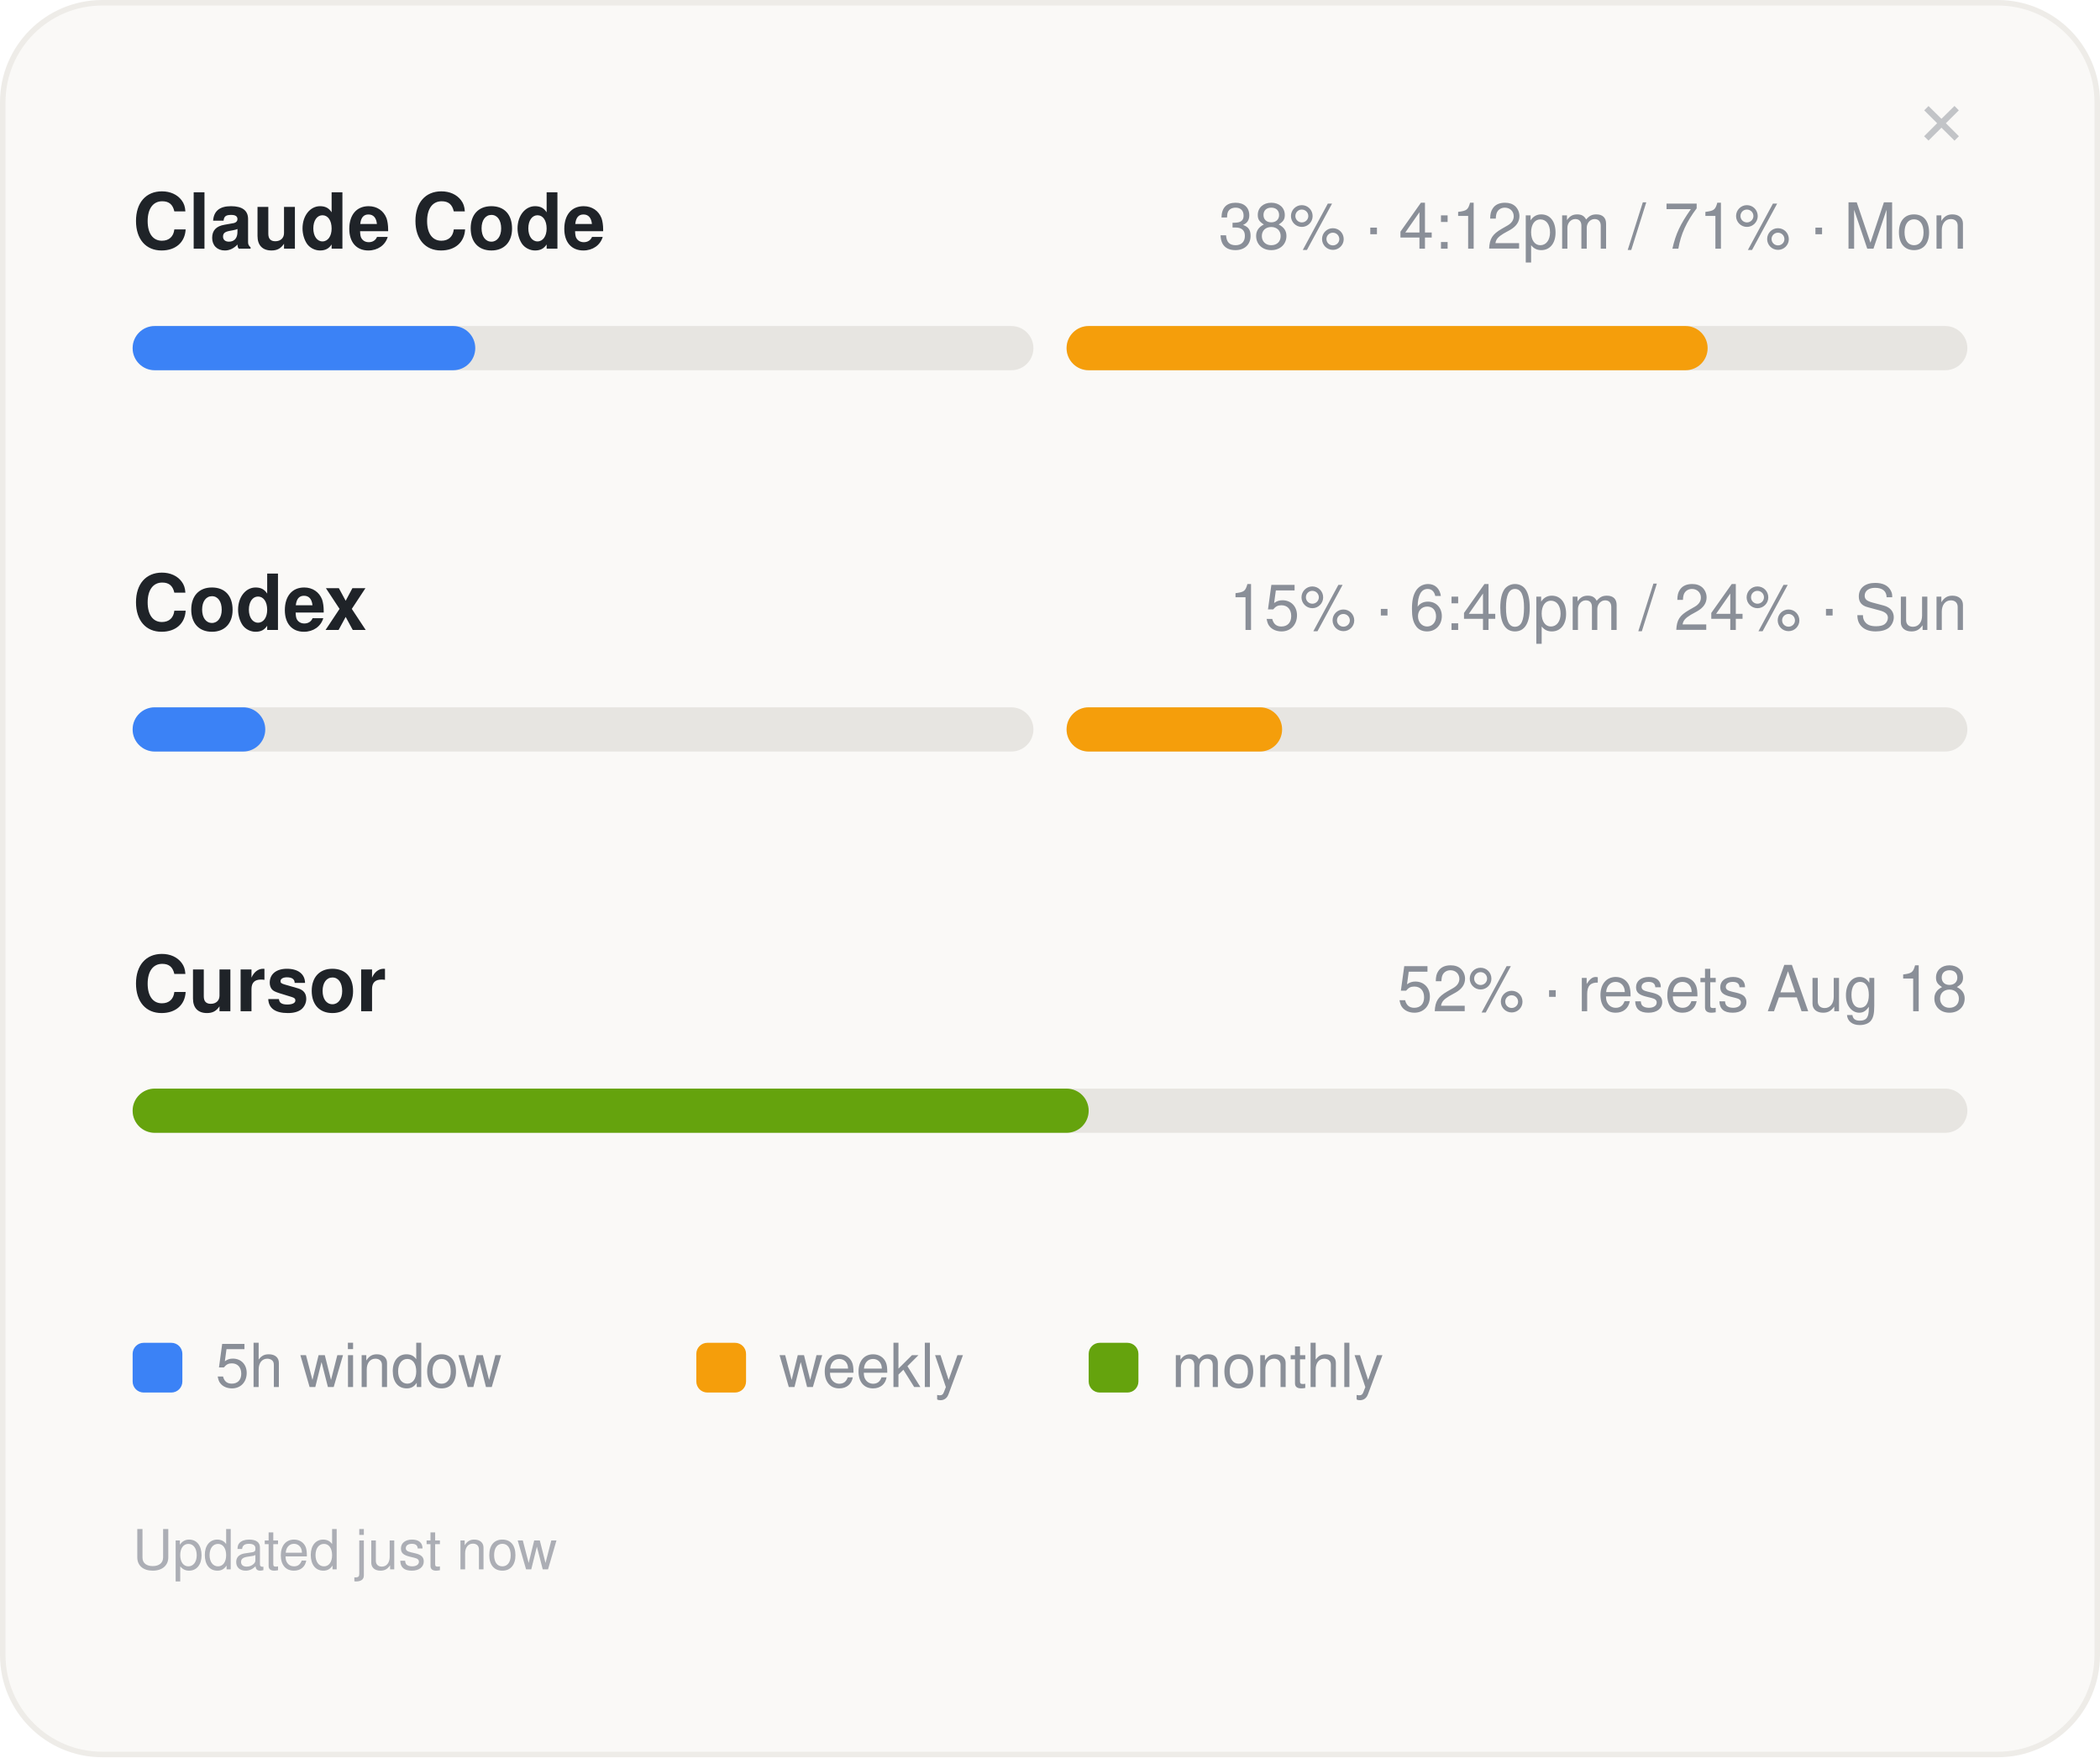
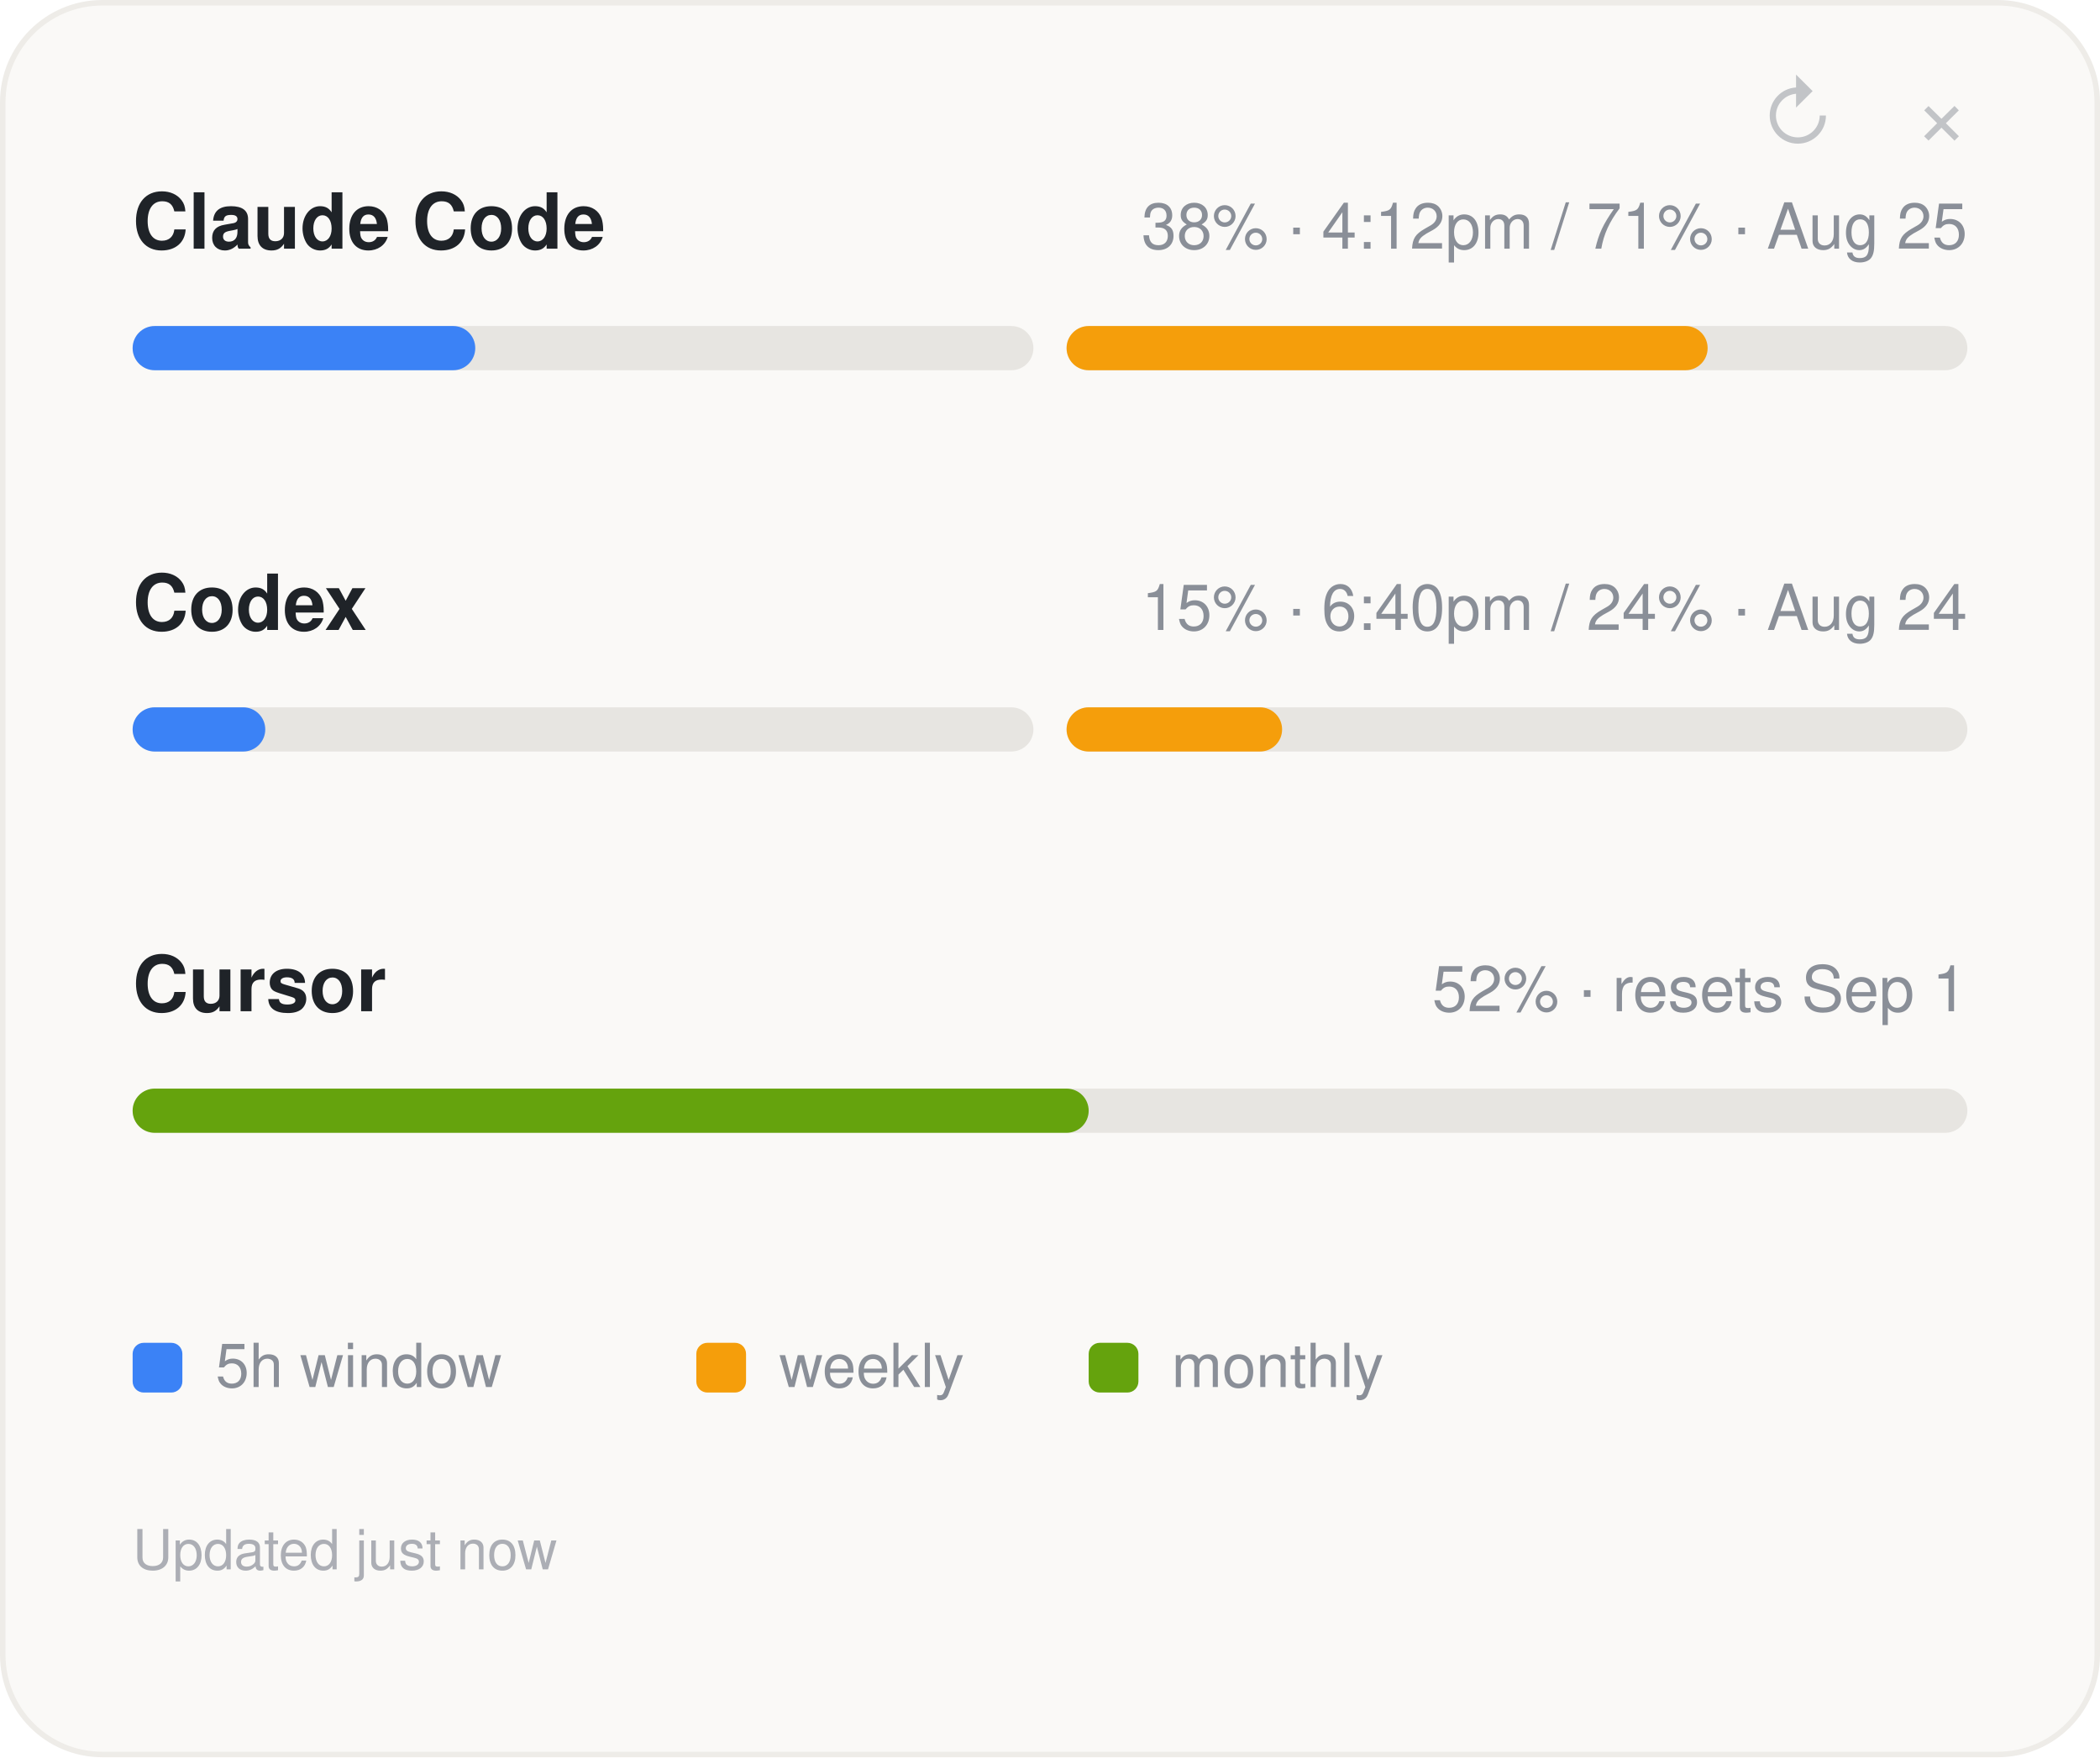
<svg xmlns="http://www.w3.org/2000/svg" width="380" height="318" viewBox="0 0 380 318" font-family="-apple-system, BlinkMacSystemFont, 'Segoe UI', Helvetica, Arial, sans-serif">
  <rect x="0.5" y="0.5" width="379" height="317" rx="18" fill="#faf9f7" stroke="#eeece8" />
+   <text x="332" y="26" font-size="14" fill="#8a8f98" opacity="0.5" text-anchor="end">↻</text>
  <text x="356" y="26" font-size="16" fill="#8a8f98" opacity="0.5" text-anchor="end">×</text>
  <text x="24" y="45" font-size="14" font-weight="600" fill="#1f2328">Claude Code</text>
-   <text x="356" y="45" font-size="11.5" fill="#8a8f98" text-anchor="end">38% · 4:12pm  /  71% · Mon</text>
+   <text x="356" y="45" font-size="11.5" fill="#8a8f98" text-anchor="end">38% · 4:12pm  /  71% · Aug 25</text>
  <rect x="24" y="59" width="163" height="8" rx="4" fill="#e7e5e1" />
  <rect x="24" y="59" width="62" height="8" rx="4" fill="#3b82f6" />
  <rect x="193" y="59" width="163" height="8" rx="4" fill="#e7e5e1" />
  <rect x="193" y="59" width="116" height="8" rx="4" fill="#f59e0b" />
  <text x="24" y="114" font-size="14" font-weight="600" fill="#1f2328">Codex</text>
-   <text x="356" y="114" font-size="11.5" fill="#8a8f98" text-anchor="end">15% · 6:40pm  /  24% · Sun</text>
+   <text x="356" y="114" font-size="11.5" fill="#8a8f98" text-anchor="end">15% · 6:40pm  /  24% · Aug 24</text>
  <rect x="24" y="128" width="163" height="8" rx="4" fill="#e7e5e1" />
  <rect x="24" y="128" width="24" height="8" rx="4" fill="#3b82f6" />
  <rect x="193" y="128" width="163" height="8" rx="4" fill="#e7e5e1" />
  <rect x="193" y="128" width="39" height="8" rx="4" fill="#f59e0b" />
  <text x="24" y="183" font-size="14" font-weight="600" fill="#1f2328">Cursor</text>
-   <text x="356" y="183" font-size="11.5" fill="#8a8f98" text-anchor="end">52% · resets Aug 18</text>
+   <text x="356" y="183" font-size="11.5" fill="#8a8f98" text-anchor="end">52% · resets Sep 1</text>
  <rect x="24" y="197" width="332" height="8" rx="4" fill="#e7e5e1" />
  <rect x="24" y="197" width="173" height="8" rx="4" fill="#65a30d" />
  <rect x="24" y="243" width="9" height="9" rx="2" fill="#3b82f6" />
  <text x="39" y="251" font-size="11" fill="#8a8f98">5h window</text>
  <rect x="126" y="243" width="9" height="9" rx="2" fill="#f59e0b" />
  <text x="141" y="251" font-size="11" fill="#8a8f98">weekly</text>
  <rect x="197" y="243" width="9" height="9" rx="2" fill="#65a30d" />
  <text x="212" y="251" font-size="11" fill="#8a8f98">monthly</text>
  <text x="24" y="284" font-size="10" fill="#8a8f98" opacity="0.7">Updated just now</text>
</svg>
